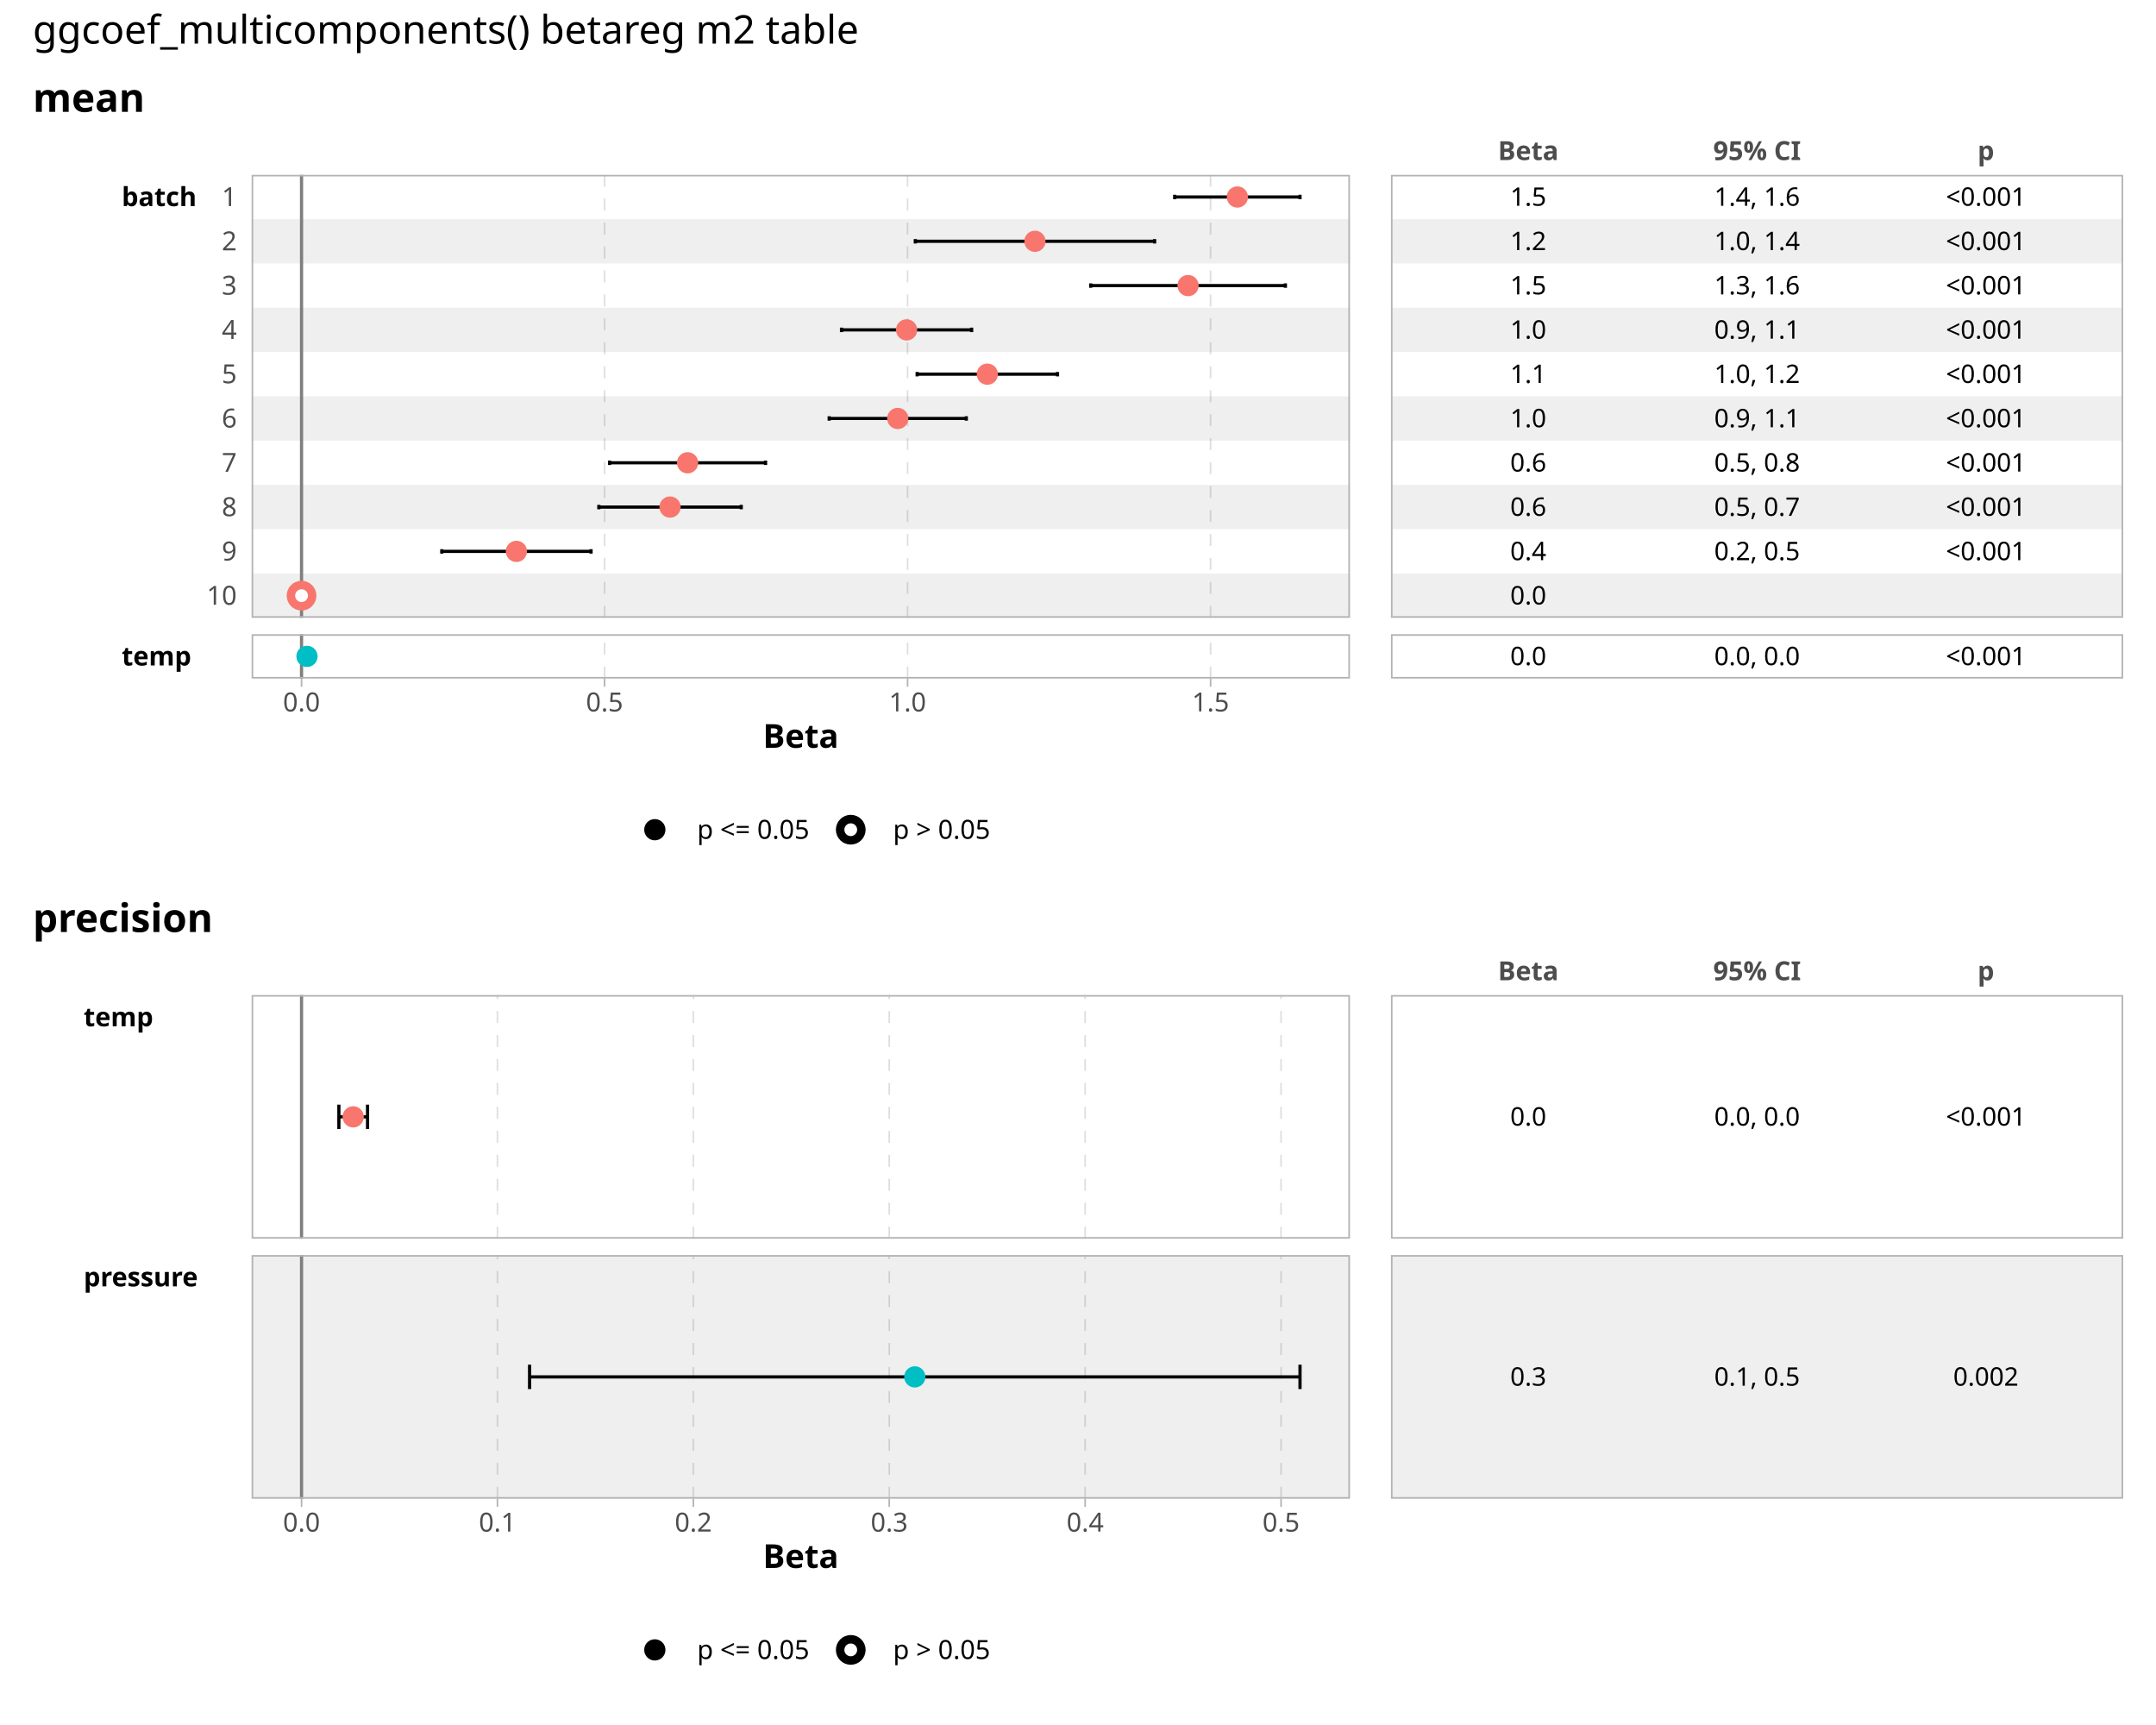
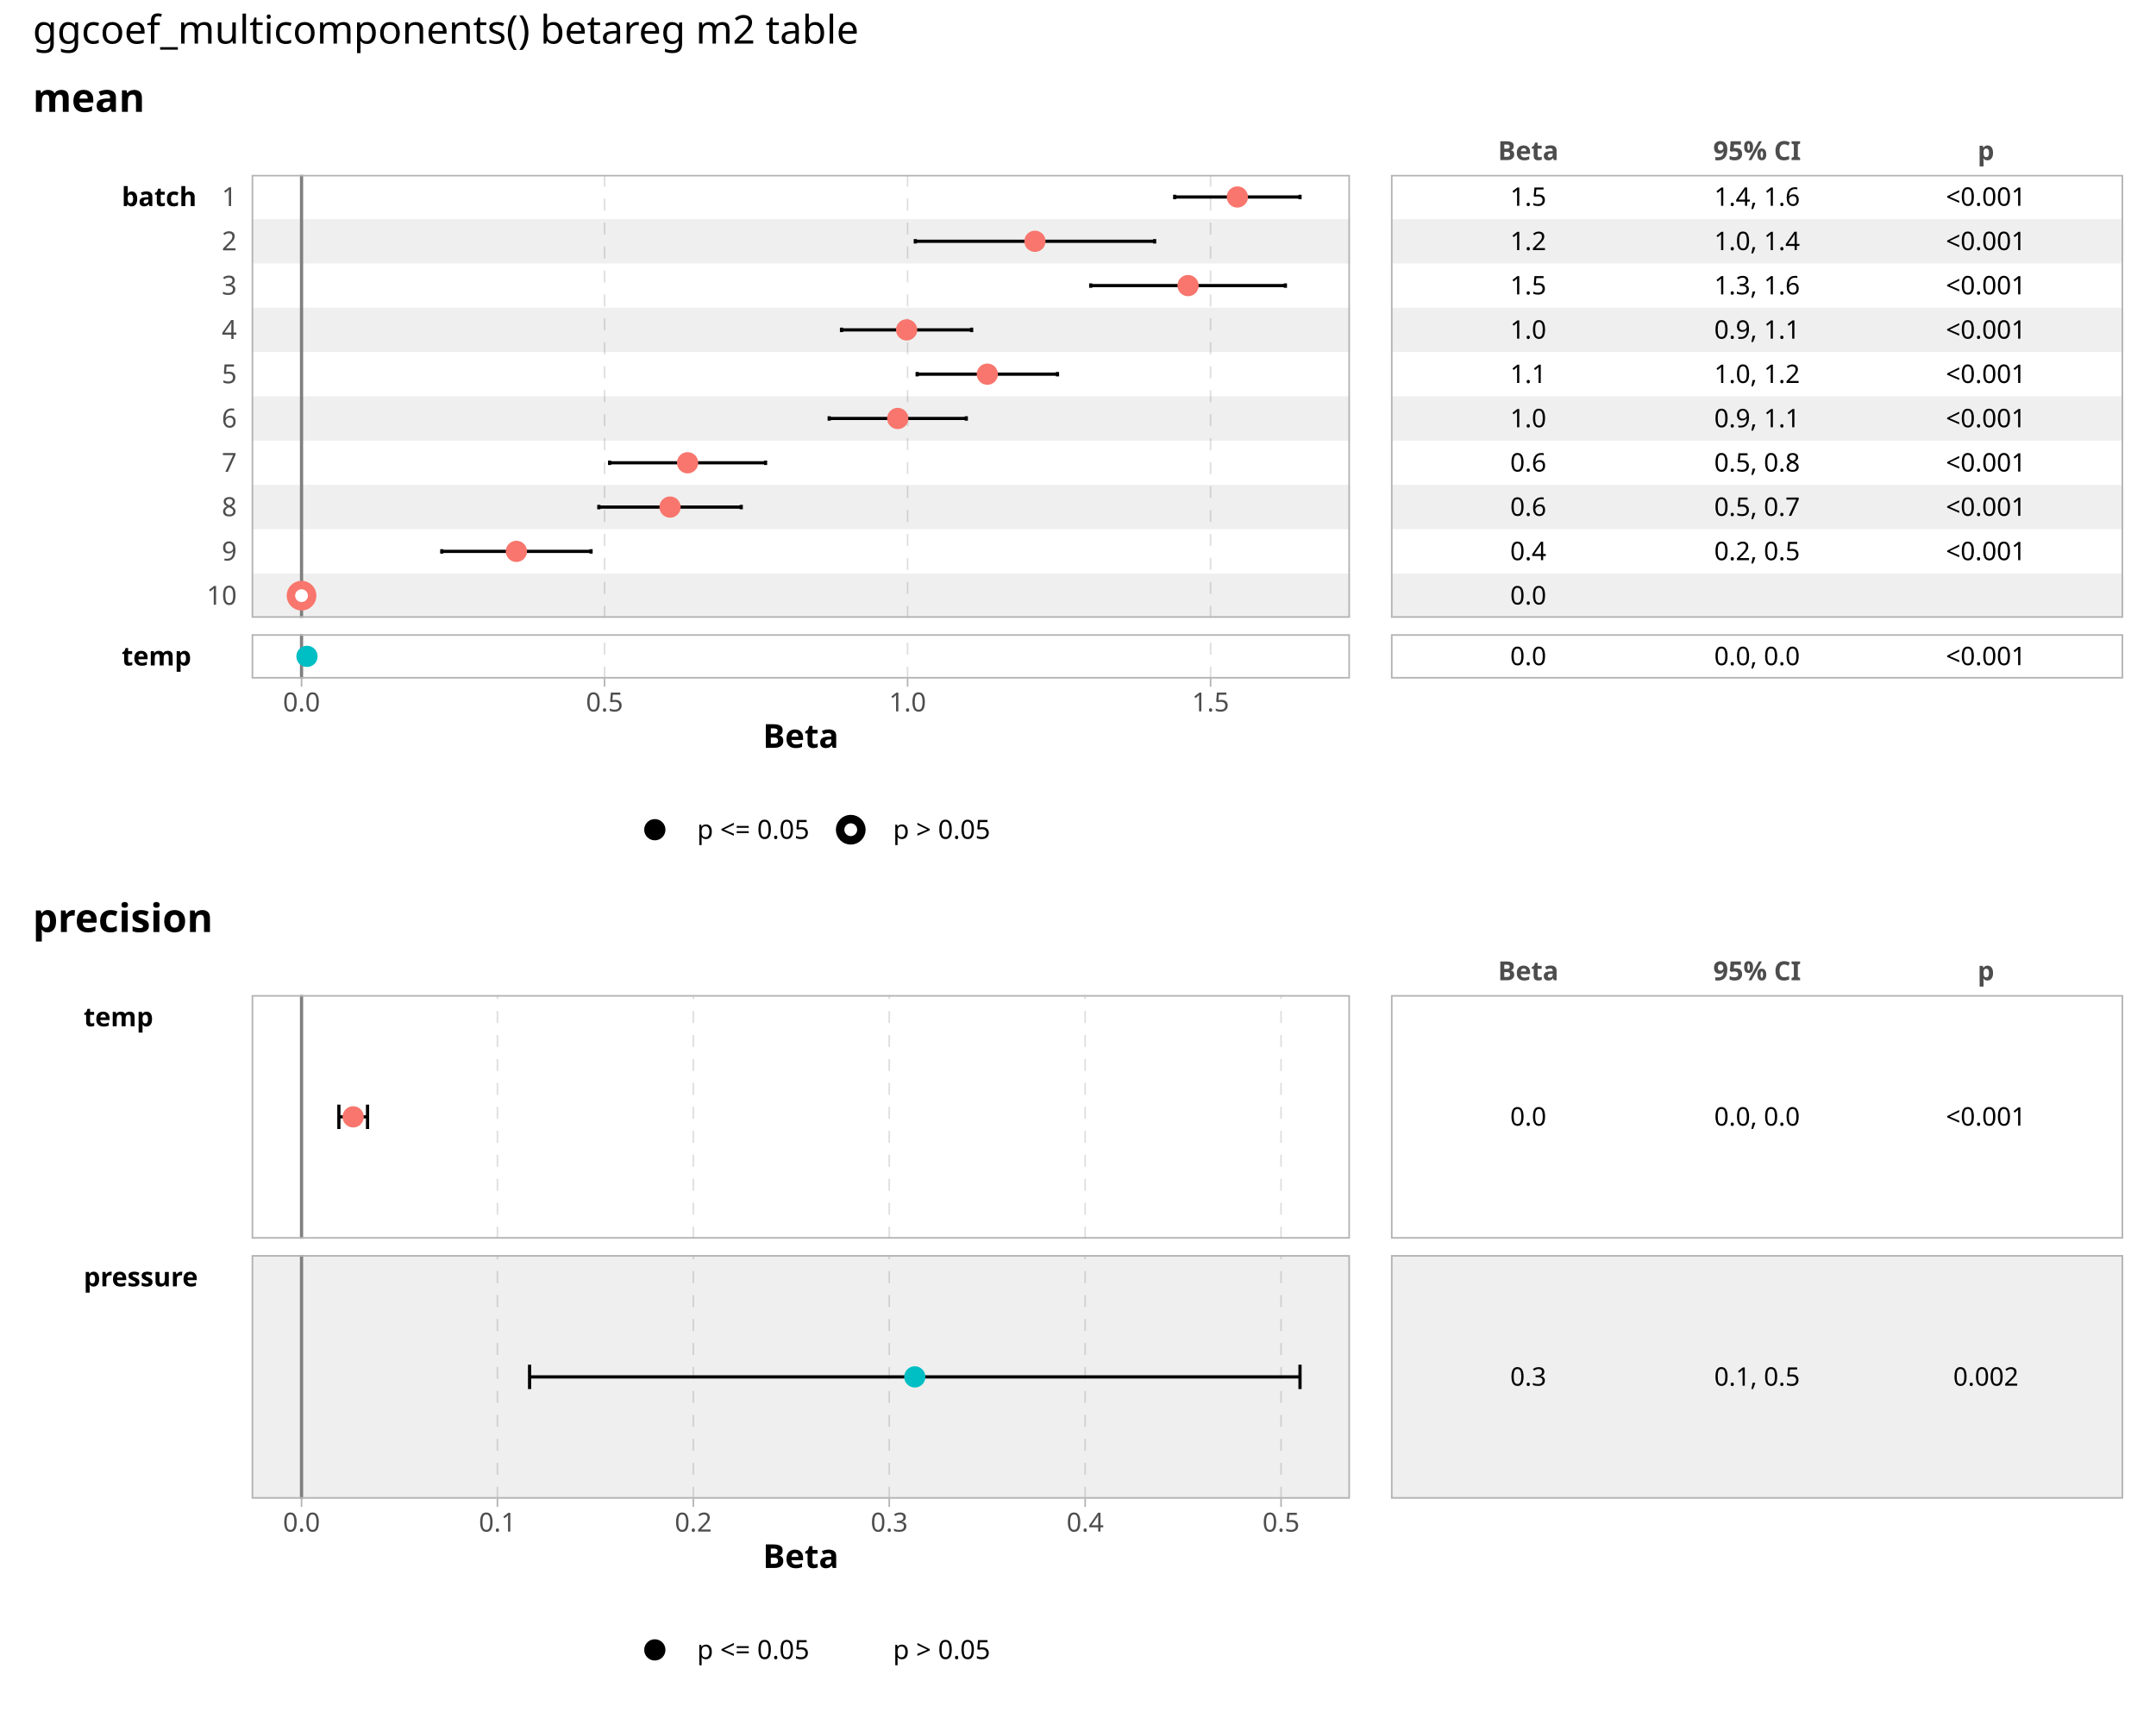
<svg xmlns="http://www.w3.org/2000/svg" class="svglite" data-engine-version="2.0" width="720.00pt" height="576.00pt" viewBox="0 0 720.00 576.00">
  <defs>
    <style type="text/css">
    .svglite line, .svglite polyline, .svglite polygon, .svglite path, .svglite rect, .svglite circle {
      fill: none;
      stroke: #000000;
      stroke-linecap: round;
      stroke-linejoin: round;
      stroke-miterlimit: 10.00;
    }
  </style>
  </defs>
  <rect width="100%" height="100%" style="stroke: none; fill: #FFFFFF;" />
  <defs>
    <clipPath id="cpMC4wMHw3MjAuMDB8MC4wMHw1NzYuMDA=">
      <rect x="0.00" y="0.00" width="720.00" height="576.00" />
    </clipPath>
  </defs>
  <g clip-path="url(#cpMC4wMHw3MjAuMDB8MC4wMHw1NzYuMDA=)">
    <rect x="0.00" y="0.00" width="720.00" height="576.00" style="stroke-width: 1.07; stroke: #FFFFFF; fill: #FFFFFF;" />
  </g>
  <defs>
    <clipPath id="cpODQuMDN8NzA5LjA0fDU4LjM4fDUwMC40NA==">
      <rect x="84.03" y="58.38" width="625.02" height="442.05" />
    </clipPath>
  </defs>
  <g clip-path="url(#cpODQuMDN8NzA5LjA0fDU4LjM4fDUwMC40NA==)">
</g>
  <g clip-path="url(#cpMC4wMHw3MjAuMDB8MC4wMHw1NzYuMDA=)">
</g>
  <defs>
    <clipPath id="cpODQuMDN8NzA5LjA0fDU4LjM4fDIyNi41Nw==">
      <rect x="84.03" y="58.38" width="625.02" height="168.19" />
    </clipPath>
  </defs>
  <g clip-path="url(#cpODQuMDN8NzA5LjA0fDU4LjM4fDIyNi41Nw==)">
</g>
  <g clip-path="url(#cpMC4wMHw3MjAuMDB8MC4wMHw1NzYuMDA=)">
</g>
  <g clip-path="url(#cpODQuMDN8NzA5LjA0fDU4LjM4fDIyNi41Nw==)">
</g>
  <g clip-path="url(#cpMC4wMHw3MjAuMDB8MC4wMHw1NzYuMDA=)">
</g>
  <defs>
    <clipPath id="cpNS40OHw0NTYuMzB8MjIuNzh8Mjk2LjY1">
      <rect x="5.48" y="22.78" width="450.82" height="273.87" />
    </clipPath>
  </defs>
  <g clip-path="url(#cpNS40OHw0NTYuMzB8MjIuNzh8Mjk2LjY1)">
    <rect x="5.48" y="22.78" width="450.82" height="273.87" style="stroke-width: 1.07; stroke: #FFFFFF; fill: #FFFFFF;" />
  </g>
  <g clip-path="url(#cpMC4wMHw3MjAuMDB8MC4wMHw1NzYuMDA=)">
</g>
  <defs>
    <clipPath id="cpODQuMDN8NDUwLjgyfDU4LjM4fDIwNi4zMA==">
      <rect x="84.03" y="58.38" width="366.79" height="147.91" />
    </clipPath>
  </defs>
  <g clip-path="url(#cpODQuMDN8NDUwLjgyfDU4LjM4fDIwNi4zMA==)">
    <rect x="84.03" y="58.38" width="366.79" height="147.91" style="stroke-width: 1.07; stroke: none; fill: #FFFFFF;" />
    <polyline points="100.70,206.30 100.70,58.38 " style="stroke-width: 0.53; stroke: #DEDEDE; stroke-dasharray: 4.00,4.00; stroke-linecap: butt;" />
    <polyline points="201.89,206.30 201.89,58.38 " style="stroke-width: 0.53; stroke: #DEDEDE; stroke-dasharray: 4.00,4.00; stroke-linecap: butt;" />
    <polyline points="303.09,206.30 303.09,58.38 " style="stroke-width: 0.53; stroke: #DEDEDE; stroke-dasharray: 4.00,4.00; stroke-linecap: butt;" />
    <polyline points="404.28,206.30 404.28,58.38 " style="stroke-width: 0.53; stroke: #DEDEDE; stroke-dasharray: 4.00,4.00; stroke-linecap: butt;" />
    <rect x="84.03" y="191.50" width="366.79" height="14.79" style="stroke-width: 1.07; stroke: none; stroke-linecap: butt; stroke-linejoin: miter; fill: #111111; fill-opacity: 0.067;" />
    <rect x="84.03" y="176.71" width="366.79" height="14.79" style="stroke-width: 1.07; stroke: none; stroke-linecap: butt; stroke-linejoin: miter;" />
    <rect x="84.03" y="161.92" width="366.79" height="14.79" style="stroke-width: 1.07; stroke: none; stroke-linecap: butt; stroke-linejoin: miter; fill: #111111; fill-opacity: 0.067;" />
    <rect x="84.03" y="147.13" width="366.79" height="14.79" style="stroke-width: 1.07; stroke: none; stroke-linecap: butt; stroke-linejoin: miter;" />
    <rect x="84.03" y="132.34" width="366.79" height="14.79" style="stroke-width: 1.07; stroke: none; stroke-linecap: butt; stroke-linejoin: miter; fill: #111111; fill-opacity: 0.067;" />
    <rect x="84.03" y="117.55" width="366.79" height="14.79" style="stroke-width: 1.07; stroke: none; stroke-linecap: butt; stroke-linejoin: miter;" />
    <rect x="84.03" y="102.76" width="366.79" height="14.79" style="stroke-width: 1.07; stroke: none; stroke-linecap: butt; stroke-linejoin: miter; fill: #111111; fill-opacity: 0.067;" />
    <rect x="84.03" y="87.96" width="366.79" height="14.79" style="stroke-width: 1.07; stroke: none; stroke-linecap: butt; stroke-linejoin: miter;" />
    <rect x="84.03" y="73.17" width="366.79" height="14.79" style="stroke-width: 1.07; stroke: none; stroke-linecap: butt; stroke-linejoin: miter; fill: #111111; fill-opacity: 0.067;" />
    <rect x="84.03" y="58.38" width="366.79" height="14.79" style="stroke-width: 1.07; stroke: none; stroke-linecap: butt; stroke-linejoin: miter;" />
    <line x1="100.70" y1="206.30" x2="100.70" y2="58.38" style="stroke-width: 1.07; stroke: #7F7F7F; stroke-linecap: butt;" />
    <polyline points="434.14,66.52 434.14,65.04 " style="stroke-width: 1.07; stroke-linecap: butt;" />
    <polyline points="434.14,65.78 392.29,65.78 " style="stroke-width: 1.07; stroke-linecap: butt;" />
    <polyline points="392.29,66.52 392.29,65.04 " style="stroke-width: 1.07; stroke-linecap: butt;" />
    <polyline points="385.59,81.31 385.59,79.83 " style="stroke-width: 1.07; stroke-linecap: butt;" />
    <polyline points="385.59,80.57 305.66,80.57 " style="stroke-width: 1.07; stroke-linecap: butt;" />
    <polyline points="305.66,81.31 305.66,79.83 " style="stroke-width: 1.07; stroke-linecap: butt;" />
    <polyline points="429.26,96.10 429.26,94.62 " style="stroke-width: 1.07; stroke-linecap: butt;" />
    <polyline points="429.26,95.36 364.25,95.36 " style="stroke-width: 1.07; stroke-linecap: butt;" />
    <polyline points="364.25,96.10 364.25,94.62 " style="stroke-width: 1.07; stroke-linecap: butt;" />
    <polyline points="324.48,110.89 324.48,109.41 " style="stroke-width: 1.07; stroke-linecap: butt;" />
    <polyline points="324.48,110.15 281.03,110.15 " style="stroke-width: 1.07; stroke-linecap: butt;" />
    <polyline points="281.03,110.89 281.03,109.41 " style="stroke-width: 1.07; stroke-linecap: butt;" />
    <polyline points="353.15,125.68 353.15,124.20 " style="stroke-width: 1.07; stroke-linecap: butt;" />
    <polyline points="353.15,124.94 306.28,124.94 " style="stroke-width: 1.07; stroke-linecap: butt;" />
    <polyline points="306.28,125.68 306.28,124.20 " style="stroke-width: 1.07; stroke-linecap: butt;" />
    <polyline points="322.69,140.47 322.69,138.99 " style="stroke-width: 1.07; stroke-linecap: butt;" />
    <polyline points="322.69,139.73 276.91,139.73 " style="stroke-width: 1.07; stroke-linecap: butt;" />
    <polyline points="276.91,140.47 276.91,138.99 " style="stroke-width: 1.07; stroke-linecap: butt;" />
    <polyline points="255.66,155.27 255.66,153.79 " style="stroke-width: 1.07; stroke-linecap: butt;" />
    <polyline points="255.66,154.53 203.58,154.53 " style="stroke-width: 1.07; stroke-linecap: butt;" />
    <polyline points="203.58,155.27 203.58,153.79 " style="stroke-width: 1.07; stroke-linecap: butt;" />
    <polyline points="247.54,170.06 247.54,168.58 " style="stroke-width: 1.07; stroke-linecap: butt;" />
    <polyline points="247.54,169.32 199.98,169.32 " style="stroke-width: 1.07; stroke-linecap: butt;" />
    <polyline points="199.98,170.06 199.98,168.58 " style="stroke-width: 1.07; stroke-linecap: butt;" />
    <polyline points="197.38,184.85 197.38,183.37 " style="stroke-width: 1.07; stroke-linecap: butt;" />
    <polyline points="197.38,184.11 147.53,184.11 " style="stroke-width: 1.07; stroke-linecap: butt;" />
    <polyline points="147.53,184.85 147.53,183.37 " style="stroke-width: 1.07; stroke-linecap: butt;" />
    <circle cx="413.22" cy="65.78" r="3.55" style="stroke-width: 2.83; stroke: none; fill: #F8766D;" />
    <circle cx="345.62" cy="80.57" r="3.55" style="stroke-width: 2.83; stroke: none; fill: #F8766D;" />
    <circle cx="396.75" cy="95.36" r="3.55" style="stroke-width: 2.83; stroke: none; fill: #F8766D;" />
    <circle cx="302.76" cy="110.15" r="3.55" style="stroke-width: 2.83; stroke: none; fill: #F8766D;" />
    <circle cx="329.72" cy="124.94" r="3.55" style="stroke-width: 2.83; stroke: none; fill: #F8766D;" />
    <circle cx="299.80" cy="139.73" r="3.55" style="stroke-width: 2.83; stroke: none; fill: #F8766D;" />
    <circle cx="229.62" cy="154.53" r="3.55" style="stroke-width: 2.83; stroke: none; fill: #F8766D;" />
    <circle cx="223.76" cy="169.32" r="3.55" style="stroke-width: 2.83; stroke: none; fill: #F8766D;" />
    <circle cx="172.45" cy="184.11" r="3.55" style="stroke-width: 2.83; stroke: none; fill: #F8766D;" />
    <circle cx="100.70" cy="198.90" r="3.55" style="stroke-width: 2.83; stroke: #F8766D; fill: #FFFFFF;" />
    <rect x="84.03" y="58.38" width="366.79" height="147.91" style="stroke-width: 1.07; stroke: #B3B3B3;" />
  </g>
  <g clip-path="url(#cpMC4wMHw3MjAuMDB8MC4wMHw1NzYuMDA=)">
</g>
  <defs>
    <clipPath id="cpODQuMDN8NDUwLjgyfDIxMS43OHwyMjYuNTc=">
      <rect x="84.03" y="211.78" width="366.79" height="14.79" />
    </clipPath>
  </defs>
  <g clip-path="url(#cpODQuMDN8NDUwLjgyfDIxMS43OHwyMjYuNTc=)">
    <rect x="84.03" y="211.78" width="366.79" height="14.79" style="stroke-width: 1.07; stroke: none; fill: #FFFFFF;" />
    <polyline points="100.70,226.57 100.70,211.78 " style="stroke-width: 0.53; stroke: #DEDEDE; stroke-dasharray: 4.00,4.00; stroke-linecap: butt;" />
    <polyline points="201.89,226.57 201.89,211.78 " style="stroke-width: 0.53; stroke: #DEDEDE; stroke-dasharray: 4.00,4.00; stroke-linecap: butt;" />
    <polyline points="303.09,226.57 303.09,211.78 " style="stroke-width: 0.53; stroke: #DEDEDE; stroke-dasharray: 4.00,4.00; stroke-linecap: butt;" />
    <polyline points="404.28,226.57 404.28,211.78 " style="stroke-width: 0.53; stroke: #DEDEDE; stroke-dasharray: 4.00,4.00; stroke-linecap: butt;" />
    <rect x="84.03" y="211.78" width="366.79" height="14.79" style="stroke-width: 1.07; stroke: none; stroke-linecap: butt; stroke-linejoin: miter;" />
    <line x1="100.70" y1="226.57" x2="100.70" y2="211.78" style="stroke-width: 1.07; stroke: #7F7F7F; stroke-linecap: butt;" />
    <polyline points="102.66,219.91 102.66,218.43 " style="stroke-width: 1.07; stroke-linecap: butt;" />
    <polyline points="102.66,219.17 102.38,219.17 " style="stroke-width: 1.07; stroke-linecap: butt;" />
    <polyline points="102.38,219.91 102.38,218.43 " style="stroke-width: 1.07; stroke-linecap: butt;" />
    <circle cx="102.52" cy="219.17" r="3.55" style="stroke-width: 2.83; stroke: none; fill: #00BFC4;" />
    <rect x="84.03" y="211.78" width="366.79" height="14.79" style="stroke-width: 1.07; stroke: #B3B3B3;" />
  </g>
  <g clip-path="url(#cpMC4wMHw3MjAuMDB8MC4wMHw1NzYuMDA=)">
</g>
  <defs>
    <clipPath id="cpMzYuMjd8NjYuNTd8NTguMzh8MjA2LjMw">
      <rect x="36.27" y="58.38" width="30.30" height="147.91" />
    </clipPath>
  </defs>
  <g clip-path="url(#cpMzYuMjd8NjYuNTd8NTguMzh8MjA2LjMw)">
    <text x="40.65" y="68.82" style="font-size: 8.80px; font-weight: bold; font-family: sans;" textLength="21.53px" lengthAdjust="spacingAndGlyphs">batch</text>
  </g>
  <g clip-path="url(#cpMC4wMHw3MjAuMDB8MC4wMHw1NzYuMDA=)">
</g>
  <defs>
    <clipPath id="cpMzYuMjd8NjYuNTd8MjExLjc4fDIyNi41Nw==">
      <rect x="36.27" y="211.78" width="30.30" height="14.79" />
    </clipPath>
  </defs>
  <g clip-path="url(#cpMzYuMjd8NjYuNTd8MjExLjc4fDIyNi41Nw==)">
    <text x="40.65" y="222.21" style="font-size: 8.80px; font-weight: bold; font-family: sans;" textLength="19.57px" lengthAdjust="spacingAndGlyphs">temp</text>
  </g>
  <g clip-path="url(#cpMC4wMHw3MjAuMDB8MC4wMHw1NzYuMDA=)">
    <polyline points="100.70,229.31 100.70,226.57 " style="stroke-width: 0.53; stroke: #B3B3B3; stroke-linecap: butt;" />
    <polyline points="201.89,229.31 201.89,226.57 " style="stroke-width: 0.53; stroke: #B3B3B3; stroke-linecap: butt;" />
    <polyline points="303.09,229.31 303.09,226.57 " style="stroke-width: 0.53; stroke: #B3B3B3; stroke-linecap: butt;" />
    <polyline points="404.28,229.31 404.28,226.57 " style="stroke-width: 0.53; stroke: #B3B3B3; stroke-linecap: butt;" />
    <text x="100.70" y="237.55" text-anchor="middle" style="font-size: 8.80px; fill: #4D4D4D; font-family: sans;" textLength="12.23px" lengthAdjust="spacingAndGlyphs">0.0</text>
    <text x="201.89" y="237.55" text-anchor="middle" style="font-size: 8.80px; fill: #4D4D4D; font-family: sans;" textLength="12.23px" lengthAdjust="spacingAndGlyphs">0.5</text>
    <text x="303.09" y="237.55" text-anchor="middle" style="font-size: 8.80px; fill: #4D4D4D; font-family: sans;" textLength="12.23px" lengthAdjust="spacingAndGlyphs">1.0</text>
    <text x="404.28" y="237.55" text-anchor="middle" style="font-size: 8.80px; fill: #4D4D4D; font-family: sans;" textLength="12.23px" lengthAdjust="spacingAndGlyphs">1.5</text>
    <text x="79.09" y="201.93" text-anchor="end" style="font-size: 8.80px; fill: #4D4D4D; font-family: sans;" textLength="9.79px" lengthAdjust="spacingAndGlyphs">10</text>
    <text x="79.09" y="187.14" text-anchor="end" style="font-size: 8.80px; fill: #4D4D4D; font-family: sans;" textLength="4.89px" lengthAdjust="spacingAndGlyphs">9</text>
    <text x="79.09" y="172.35" text-anchor="end" style="font-size: 8.80px; fill: #4D4D4D; font-family: sans;" textLength="4.89px" lengthAdjust="spacingAndGlyphs">8</text>
    <text x="79.09" y="157.55" text-anchor="end" style="font-size: 8.80px; fill: #4D4D4D; font-family: sans;" textLength="4.89px" lengthAdjust="spacingAndGlyphs">7</text>
    <text x="79.09" y="142.76" text-anchor="end" style="font-size: 8.80px; fill: #4D4D4D; font-family: sans;" textLength="4.89px" lengthAdjust="spacingAndGlyphs">6</text>
    <text x="79.09" y="127.97" text-anchor="end" style="font-size: 8.80px; fill: #4D4D4D; font-family: sans;" textLength="4.89px" lengthAdjust="spacingAndGlyphs">5</text>
    <text x="79.09" y="113.18" text-anchor="end" style="font-size: 8.80px; fill: #4D4D4D; font-family: sans;" textLength="4.89px" lengthAdjust="spacingAndGlyphs">4</text>
    <text x="79.09" y="98.39" text-anchor="end" style="font-size: 8.80px; fill: #4D4D4D; font-family: sans;" textLength="4.89px" lengthAdjust="spacingAndGlyphs">3</text>
    <text x="79.09" y="83.60" text-anchor="end" style="font-size: 8.80px; fill: #4D4D4D; font-family: sans;" textLength="4.89px" lengthAdjust="spacingAndGlyphs">2</text>
    <text x="79.09" y="68.81" text-anchor="end" style="font-size: 8.80px; fill: #4D4D4D; font-family: sans;" textLength="4.89px" lengthAdjust="spacingAndGlyphs">1</text>
    <text x="267.42" y="249.69" text-anchor="middle" style="font-size: 11.00px; font-weight: bold; font-family: sans;" textLength="22.63px" lengthAdjust="spacingAndGlyphs">Beta</text>
    <rect x="199.08" y="262.93" width="136.69" height="28.24" style="stroke-width: 1.07; stroke: none; fill: #FFFFFF;" />
    <rect x="210.04" y="268.41" width="17.28" height="17.28" style="stroke-width: 1.07; stroke: none; fill: #FFFFFF;" />
    <circle cx="218.68" cy="277.05" r="3.55" style="stroke-width: 2.83; stroke: none; fill: #000000;" />
    <rect x="275.47" y="268.41" width="17.28" height="17.28" style="stroke-width: 1.07; stroke: none; fill: #FFFFFF;" />
    <circle cx="284.11" cy="277.05" r="3.55" style="stroke-width: 2.83; fill: #FFFFFF;" />
    <text x="232.79" y="280.08" style="font-size: 8.80px; font-family: sans;" textLength="37.20px" lengthAdjust="spacingAndGlyphs">p &lt;= 0.05</text>
    <text x="298.23" y="280.08" style="font-size: 8.80px; font-family: sans;" textLength="32.05px" lengthAdjust="spacingAndGlyphs">p &gt; 0.05</text>
    <text x="10.96" y="37.35" style="font-size: 13.20px; font-weight: bold; font-family: sans;" textLength="33.03px" lengthAdjust="spacingAndGlyphs">mean</text>
  </g>
  <defs>
    <clipPath id="cpNDU2LjMwfDcxNC41MnwyMi43OHwyOTYuNjU=">
      <rect x="456.30" y="22.78" width="258.23" height="273.87" />
    </clipPath>
  </defs>
  <g clip-path="url(#cpNDU2LjMwfDcxNC41MnwyMi43OHwyOTYuNjU=)">
    <rect x="456.30" y="22.78" width="258.23" height="273.87" style="stroke-width: 1.07; stroke: #FFFFFF; fill: #FFFFFF;" />
  </g>
  <g clip-path="url(#cpMC4wMHw3MjAuMDB8MC4wMHw1NzYuMDA=)">
</g>
  <defs>
    <clipPath id="cpNDY0LjUxfDcwOS4wNHw1OC4zOHwyMDYuMzA=">
      <rect x="464.51" y="58.38" width="244.53" height="147.91" />
    </clipPath>
  </defs>
  <g clip-path="url(#cpNDY0LjUxfDcwOS4wNHw1OC4zOHwyMDYuMzA=)">
    <rect x="464.51" y="58.38" width="244.53" height="147.91" style="stroke-width: 1.07; stroke: none; fill: #FFFFFF;" />
    <text x="510.36" y="68.71" text-anchor="middle" style="font-size: 8.54px; font-family: sans;" textLength="11.87px" lengthAdjust="spacingAndGlyphs">1.5</text>
    <text x="586.78" y="68.71" text-anchor="middle" style="font-size: 8.54px; font-family: sans;" textLength="28.48px" lengthAdjust="spacingAndGlyphs">1.4, 1.6</text>
    <text x="663.19" y="68.71" text-anchor="middle" style="font-size: 8.54px; font-family: sans;" textLength="26.35px" lengthAdjust="spacingAndGlyphs">&lt;0.001</text>
    <text x="510.36" y="83.51" text-anchor="middle" style="font-size: 8.54px; font-family: sans;" textLength="11.87px" lengthAdjust="spacingAndGlyphs">1.2</text>
    <text x="586.78" y="83.51" text-anchor="middle" style="font-size: 8.54px; font-family: sans;" textLength="28.48px" lengthAdjust="spacingAndGlyphs">1.0, 1.4</text>
    <text x="663.19" y="83.51" text-anchor="middle" style="font-size: 8.54px; font-family: sans;" textLength="26.35px" lengthAdjust="spacingAndGlyphs">&lt;0.001</text>
    <text x="510.36" y="98.30" text-anchor="middle" style="font-size: 8.54px; font-family: sans;" textLength="11.87px" lengthAdjust="spacingAndGlyphs">1.5</text>
    <text x="586.78" y="98.30" text-anchor="middle" style="font-size: 8.54px; font-family: sans;" textLength="28.48px" lengthAdjust="spacingAndGlyphs">1.3, 1.6</text>
    <text x="663.19" y="98.30" text-anchor="middle" style="font-size: 8.54px; font-family: sans;" textLength="26.35px" lengthAdjust="spacingAndGlyphs">&lt;0.001</text>
    <text x="510.36" y="113.09" text-anchor="middle" style="font-size: 8.54px; font-family: sans;" textLength="11.87px" lengthAdjust="spacingAndGlyphs">1.0</text>
    <text x="586.78" y="113.09" text-anchor="middle" style="font-size: 8.54px; font-family: sans;" textLength="28.48px" lengthAdjust="spacingAndGlyphs">0.9, 1.1</text>
    <text x="663.19" y="113.09" text-anchor="middle" style="font-size: 8.54px; font-family: sans;" textLength="26.35px" lengthAdjust="spacingAndGlyphs">&lt;0.001</text>
    <text x="510.36" y="127.88" text-anchor="middle" style="font-size: 8.54px; font-family: sans;" textLength="11.87px" lengthAdjust="spacingAndGlyphs">1.1</text>
    <text x="586.78" y="127.88" text-anchor="middle" style="font-size: 8.54px; font-family: sans;" textLength="28.48px" lengthAdjust="spacingAndGlyphs">1.0, 1.2</text>
    <text x="663.19" y="127.88" text-anchor="middle" style="font-size: 8.54px; font-family: sans;" textLength="26.35px" lengthAdjust="spacingAndGlyphs">&lt;0.001</text>
    <text x="510.36" y="142.67" text-anchor="middle" style="font-size: 8.54px; font-family: sans;" textLength="11.87px" lengthAdjust="spacingAndGlyphs">1.0</text>
    <text x="586.78" y="142.67" text-anchor="middle" style="font-size: 8.54px; font-family: sans;" textLength="28.48px" lengthAdjust="spacingAndGlyphs">0.9, 1.1</text>
    <text x="663.19" y="142.67" text-anchor="middle" style="font-size: 8.54px; font-family: sans;" textLength="26.35px" lengthAdjust="spacingAndGlyphs">&lt;0.001</text>
    <text x="510.36" y="157.46" text-anchor="middle" style="font-size: 8.54px; font-family: sans;" textLength="11.87px" lengthAdjust="spacingAndGlyphs">0.6</text>
    <text x="586.78" y="157.46" text-anchor="middle" style="font-size: 8.54px; font-family: sans;" textLength="28.48px" lengthAdjust="spacingAndGlyphs">0.5, 0.8</text>
    <text x="663.19" y="157.46" text-anchor="middle" style="font-size: 8.54px; font-family: sans;" textLength="26.35px" lengthAdjust="spacingAndGlyphs">&lt;0.001</text>
    <text x="510.36" y="172.25" text-anchor="middle" style="font-size: 8.54px; font-family: sans;" textLength="11.87px" lengthAdjust="spacingAndGlyphs">0.6</text>
    <text x="586.78" y="172.25" text-anchor="middle" style="font-size: 8.54px; font-family: sans;" textLength="28.48px" lengthAdjust="spacingAndGlyphs">0.5, 0.7</text>
    <text x="663.19" y="172.25" text-anchor="middle" style="font-size: 8.54px; font-family: sans;" textLength="26.35px" lengthAdjust="spacingAndGlyphs">&lt;0.001</text>
    <text x="510.36" y="187.05" text-anchor="middle" style="font-size: 8.54px; font-family: sans;" textLength="11.87px" lengthAdjust="spacingAndGlyphs">0.4</text>
    <text x="586.78" y="187.05" text-anchor="middle" style="font-size: 8.54px; font-family: sans;" textLength="28.48px" lengthAdjust="spacingAndGlyphs">0.2, 0.5</text>
    <text x="663.19" y="187.05" text-anchor="middle" style="font-size: 8.54px; font-family: sans;" textLength="26.35px" lengthAdjust="spacingAndGlyphs">&lt;0.001</text>
    <text x="510.36" y="201.84" text-anchor="middle" style="font-size: 8.54px; font-family: sans;" textLength="11.87px" lengthAdjust="spacingAndGlyphs">0.0</text>
    <text x="586.78" y="201.84" text-anchor="middle" style="font-size: 8.54px; font-family: sans;" textLength="2.37px" lengthAdjust="spacingAndGlyphs"> </text>
    <rect x="464.51" y="191.50" width="244.53" height="14.79" style="stroke-width: 1.07; stroke: none; stroke-linecap: butt; stroke-linejoin: miter; fill: #111111; fill-opacity: 0.067;" />
    <rect x="464.51" y="176.71" width="244.53" height="14.79" style="stroke-width: 1.07; stroke: none; stroke-linecap: butt; stroke-linejoin: miter;" />
    <rect x="464.51" y="161.92" width="244.53" height="14.79" style="stroke-width: 1.07; stroke: none; stroke-linecap: butt; stroke-linejoin: miter; fill: #111111; fill-opacity: 0.067;" />
    <rect x="464.51" y="147.13" width="244.53" height="14.79" style="stroke-width: 1.07; stroke: none; stroke-linecap: butt; stroke-linejoin: miter;" />
    <rect x="464.51" y="132.34" width="244.53" height="14.79" style="stroke-width: 1.07; stroke: none; stroke-linecap: butt; stroke-linejoin: miter; fill: #111111; fill-opacity: 0.067;" />
    <rect x="464.51" y="117.55" width="244.53" height="14.79" style="stroke-width: 1.07; stroke: none; stroke-linecap: butt; stroke-linejoin: miter;" />
    <rect x="464.51" y="102.76" width="244.53" height="14.79" style="stroke-width: 1.07; stroke: none; stroke-linecap: butt; stroke-linejoin: miter; fill: #111111; fill-opacity: 0.067;" />
    <rect x="464.51" y="87.96" width="244.53" height="14.79" style="stroke-width: 1.07; stroke: none; stroke-linecap: butt; stroke-linejoin: miter;" />
    <rect x="464.51" y="73.17" width="244.53" height="14.79" style="stroke-width: 1.07; stroke: none; stroke-linecap: butt; stroke-linejoin: miter; fill: #111111; fill-opacity: 0.067;" />
    <rect x="464.51" y="58.38" width="244.53" height="14.79" style="stroke-width: 1.07; stroke: none; stroke-linecap: butt; stroke-linejoin: miter;" />
    <rect x="464.51" y="58.38" width="244.53" height="147.91" style="stroke-width: 1.07; stroke: #B3B3B3;" />
  </g>
  <g clip-path="url(#cpMC4wMHw3MjAuMDB8MC4wMHw1NzYuMDA=)">
</g>
  <defs>
    <clipPath id="cpNDY0LjUxfDcwOS4wNHwyMTEuNzh8MjI2LjU3">
      <rect x="464.51" y="211.78" width="244.53" height="14.79" />
    </clipPath>
  </defs>
  <g clip-path="url(#cpNDY0LjUxfDcwOS4wNHwyMTEuNzh8MjI2LjU3)">
    <rect x="464.51" y="211.78" width="244.53" height="14.79" style="stroke-width: 1.07; stroke: none; fill: #FFFFFF;" />
    <text x="510.36" y="222.11" text-anchor="middle" style="font-size: 8.54px; font-family: sans;" textLength="11.87px" lengthAdjust="spacingAndGlyphs">0.0</text>
    <text x="586.78" y="222.11" text-anchor="middle" style="font-size: 8.54px; font-family: sans;" textLength="28.48px" lengthAdjust="spacingAndGlyphs">0.0, 0.0</text>
    <text x="663.19" y="222.11" text-anchor="middle" style="font-size: 8.54px; font-family: sans;" textLength="26.35px" lengthAdjust="spacingAndGlyphs">&lt;0.001</text>
    <rect x="464.51" y="211.78" width="244.53" height="14.79" style="stroke-width: 1.07; stroke: none; stroke-linecap: butt; stroke-linejoin: miter;" />
    <rect x="464.51" y="211.78" width="244.53" height="14.79" style="stroke-width: 1.07; stroke: #B3B3B3;" />
  </g>
  <g clip-path="url(#cpMC4wMHw3MjAuMDB8MC4wMHw1NzYuMDA=)">
</g>
  <defs>
    <clipPath id="cpNDY0LjUxfDQ2NC41MXw1OC4zOHwyMDYuMzA=">
      <rect x="464.51" y="58.38" width="0.00" height="147.91" />
    </clipPath>
  </defs>
  <g clip-path="url(#cpNDY0LjUxfDQ2NC41MXw1OC4zOHwyMDYuMzA=)">
</g>
  <g clip-path="url(#cpMC4wMHw3MjAuMDB8MC4wMHw1NzYuMDA=)">
</g>
  <defs>
    <clipPath id="cpNDY0LjUxfDQ2NC41MXwyMTEuNzh8MjI2LjU3">
      <rect x="464.51" y="211.78" width="0.00" height="14.79" />
    </clipPath>
  </defs>
  <g clip-path="url(#cpNDY0LjUxfDQ2NC41MXwyMTEuNzh8MjI2LjU3)">
</g>
  <g clip-path="url(#cpMC4wMHw3MjAuMDB8MC4wMHw1NzYuMDA=)">
    <text x="510.36" y="53.45" text-anchor="middle" style="font-size: 8.80px; font-weight: bold; fill: #4D4D4D; font-family: sans;" textLength="18.11px" lengthAdjust="spacingAndGlyphs">Beta</text>
    <text x="586.78" y="53.45" text-anchor="middle" style="font-size: 8.80px; font-weight: bold; fill: #4D4D4D; font-family: sans;" textLength="28.86px" lengthAdjust="spacingAndGlyphs">95% CI</text>
    <text x="663.19" y="53.45" text-anchor="middle" style="font-size: 8.80px; font-weight: bold; fill: #4D4D4D; font-family: sans;" textLength="4.89px" lengthAdjust="spacingAndGlyphs">p</text>
  </g>
  <defs>
    <clipPath id="cpODQuMDN8NzA5LjA0fDMzMi4yNXw1MDAuNDQ=">
      <rect x="84.03" y="332.25" width="625.02" height="168.19" />
    </clipPath>
  </defs>
  <g clip-path="url(#cpODQuMDN8NzA5LjA0fDMzMi4yNXw1MDAuNDQ=)">
</g>
  <g clip-path="url(#cpMC4wMHw3MjAuMDB8MC4wMHw1NzYuMDA=)">
</g>
  <g clip-path="url(#cpODQuMDN8NzA5LjA0fDMzMi4yNXw1MDAuNDQ=)">
</g>
  <g clip-path="url(#cpMC4wMHw3MjAuMDB8MC4wMHw1NzYuMDA=)">
</g>
  <defs>
    <clipPath id="cpNS40OHw0NTYuMzB8Mjk2LjY1fDU3MC41Mg==">
      <rect x="5.48" y="296.65" width="450.82" height="273.87" />
    </clipPath>
  </defs>
  <g clip-path="url(#cpNS40OHw0NTYuMzB8Mjk2LjY1fDU3MC41Mg==)">
    <rect x="5.48" y="296.65" width="450.82" height="273.87" style="stroke-width: 1.07; stroke: #FFFFFF; fill: #FFFFFF;" />
  </g>
  <g clip-path="url(#cpMC4wMHw3MjAuMDB8MC4wMHw1NzYuMDA=)">
</g>
  <defs>
    <clipPath id="cpODQuMDN8NDUwLjgyfDMzMi4yNXw0MTMuNjA=">
      <rect x="84.03" y="332.25" width="366.79" height="81.35" />
    </clipPath>
  </defs>
  <g clip-path="url(#cpODQuMDN8NDUwLjgyfDMzMi4yNXw0MTMuNjA=)">
    <rect x="84.03" y="332.25" width="366.79" height="81.35" style="stroke-width: 1.07; stroke: none; fill: #FFFFFF;" />
    <polyline points="100.70,413.60 100.70,332.25 " style="stroke-width: 0.53; stroke: #DEDEDE; stroke-dasharray: 4.00,4.00; stroke-linecap: butt;" />
    <polyline points="166.12,413.60 166.12,332.25 " style="stroke-width: 0.53; stroke: #DEDEDE; stroke-dasharray: 4.00,4.00; stroke-linecap: butt;" />
    <polyline points="231.54,413.60 231.54,332.25 " style="stroke-width: 0.53; stroke: #DEDEDE; stroke-dasharray: 4.00,4.00; stroke-linecap: butt;" />
    <polyline points="296.97,413.60 296.97,332.25 " style="stroke-width: 0.53; stroke: #DEDEDE; stroke-dasharray: 4.00,4.00; stroke-linecap: butt;" />
    <polyline points="362.39,413.60 362.39,332.25 " style="stroke-width: 0.53; stroke: #DEDEDE; stroke-dasharray: 4.00,4.00; stroke-linecap: butt;" />
    <polyline points="427.81,413.60 427.81,332.25 " style="stroke-width: 0.53; stroke: #DEDEDE; stroke-dasharray: 4.00,4.00; stroke-linecap: butt;" />
    <rect x="84.03" y="332.25" width="366.79" height="81.35" style="stroke-width: 1.07; stroke: none; stroke-linecap: butt; stroke-linejoin: miter;" />
    <line x1="100.70" y1="413.60" x2="100.70" y2="332.25" style="stroke-width: 1.07; stroke: #7F7F7F; stroke-linecap: butt;" />
    <polyline points="122.74,376.99 122.74,368.86 " style="stroke-width: 1.07; stroke-linecap: butt;" />
    <polyline points="122.74,372.93 113.17,372.93 " style="stroke-width: 1.07; stroke-linecap: butt;" />
    <polyline points="113.17,376.99 113.17,368.86 " style="stroke-width: 1.07; stroke-linecap: butt;" />
    <circle cx="117.95" cy="372.93" r="3.55" style="stroke-width: 2.83; stroke: none; fill: #F8766D;" />
    <rect x="84.03" y="332.25" width="366.79" height="81.35" style="stroke-width: 1.07; stroke: #B3B3B3;" />
  </g>
  <g clip-path="url(#cpMC4wMHw3MjAuMDB8MC4wMHw1NzYuMDA=)">
</g>
  <defs>
    <clipPath id="cpODQuMDN8NDUwLjgyfDQxOS4wOHw1MDAuNDQ=">
      <rect x="84.03" y="419.08" width="366.79" height="81.35" />
    </clipPath>
  </defs>
  <g clip-path="url(#cpODQuMDN8NDUwLjgyfDQxOS4wOHw1MDAuNDQ=)">
    <rect x="84.03" y="419.08" width="366.79" height="81.35" style="stroke-width: 1.07; stroke: none; fill: #FFFFFF;" />
    <polyline points="100.70,500.44 100.70,419.08 " style="stroke-width: 0.53; stroke: #DEDEDE; stroke-dasharray: 4.00,4.00; stroke-linecap: butt;" />
    <polyline points="166.12,500.44 166.12,419.08 " style="stroke-width: 0.53; stroke: #DEDEDE; stroke-dasharray: 4.00,4.00; stroke-linecap: butt;" />
    <polyline points="231.54,500.44 231.54,419.08 " style="stroke-width: 0.53; stroke: #DEDEDE; stroke-dasharray: 4.00,4.00; stroke-linecap: butt;" />
    <polyline points="296.97,500.44 296.97,419.08 " style="stroke-width: 0.53; stroke: #DEDEDE; stroke-dasharray: 4.00,4.00; stroke-linecap: butt;" />
    <polyline points="362.39,500.44 362.39,419.08 " style="stroke-width: 0.53; stroke: #DEDEDE; stroke-dasharray: 4.00,4.00; stroke-linecap: butt;" />
    <polyline points="427.81,500.44 427.81,419.08 " style="stroke-width: 0.53; stroke: #DEDEDE; stroke-dasharray: 4.00,4.00; stroke-linecap: butt;" />
    <rect x="84.03" y="419.08" width="366.79" height="81.35" style="stroke-width: 1.07; stroke: none; stroke-linecap: butt; stroke-linejoin: miter; fill: #111111; fill-opacity: 0.067;" />
    <line x1="100.70" y1="500.44" x2="100.70" y2="419.08" style="stroke-width: 1.07; stroke: #7F7F7F; stroke-linecap: butt;" />
    <polyline points="434.14,463.83 434.14,455.69 " style="stroke-width: 1.07; stroke-linecap: butt;" />
    <polyline points="434.14,459.76 176.85,459.76 " style="stroke-width: 1.07; stroke-linecap: butt;" />
    <polyline points="176.85,463.83 176.85,455.69 " style="stroke-width: 1.07; stroke-linecap: butt;" />
    <circle cx="305.50" cy="459.76" r="3.55" style="stroke-width: 2.83; stroke: none; fill: #00BFC4;" />
    <rect x="84.03" y="419.08" width="366.79" height="81.35" style="stroke-width: 1.07; stroke: #B3B3B3;" />
  </g>
  <g clip-path="url(#cpMC4wMHw3MjAuMDB8MC4wMHw1NzYuMDA=)">
</g>
  <defs>
    <clipPath id="cpMjMuNTV8NjYuNTd8MzMyLjI1fDQxMy42MA==">
      <rect x="23.55" y="332.25" width="43.01" height="81.35" />
    </clipPath>
  </defs>
  <g clip-path="url(#cpMjMuNTV8NjYuNTd8MzMyLjI1fDQxMy42MA==)">
    <text x="27.94" y="342.69" style="font-size: 8.80px; font-weight: bold; font-family: sans;" textLength="19.57px" lengthAdjust="spacingAndGlyphs">temp</text>
  </g>
  <g clip-path="url(#cpMC4wMHw3MjAuMDB8MC4wMHw1NzYuMDA=)">
</g>
  <defs>
    <clipPath id="cpMjMuNTV8NjYuNTd8NDE5LjA4fDUwMC40NA==">
      <rect x="23.55" y="419.08" width="43.01" height="81.35" />
    </clipPath>
  </defs>
  <g clip-path="url(#cpMjMuNTV8NjYuNTd8NDE5LjA4fDUwMC40NA==)">
    <text x="27.94" y="429.52" style="font-size: 8.80px; font-weight: bold; font-family: sans;" textLength="34.25px" lengthAdjust="spacingAndGlyphs">pressure</text>
  </g>
  <g clip-path="url(#cpMC4wMHw3MjAuMDB8MC4wMHw1NzYuMDA=)">
    <polyline points="100.70,503.17 100.70,500.44 " style="stroke-width: 0.53; stroke: #B3B3B3; stroke-linecap: butt;" />
    <polyline points="166.12,503.17 166.12,500.44 " style="stroke-width: 0.53; stroke: #B3B3B3; stroke-linecap: butt;" />
    <polyline points="231.54,503.17 231.54,500.44 " style="stroke-width: 0.53; stroke: #B3B3B3; stroke-linecap: butt;" />
    <polyline points="296.97,503.17 296.97,500.44 " style="stroke-width: 0.53; stroke: #B3B3B3; stroke-linecap: butt;" />
    <polyline points="362.39,503.17 362.39,500.44 " style="stroke-width: 0.53; stroke: #B3B3B3; stroke-linecap: butt;" />
    <polyline points="427.81,503.17 427.81,500.44 " style="stroke-width: 0.53; stroke: #B3B3B3; stroke-linecap: butt;" />
    <text x="100.70" y="511.42" text-anchor="middle" style="font-size: 8.80px; fill: #4D4D4D; font-family: sans;" textLength="12.23px" lengthAdjust="spacingAndGlyphs">0.0</text>
    <text x="166.12" y="511.42" text-anchor="middle" style="font-size: 8.80px; fill: #4D4D4D; font-family: sans;" textLength="12.23px" lengthAdjust="spacingAndGlyphs">0.1</text>
    <text x="231.54" y="511.42" text-anchor="middle" style="font-size: 8.80px; fill: #4D4D4D; font-family: sans;" textLength="12.23px" lengthAdjust="spacingAndGlyphs">0.2</text>
    <text x="296.97" y="511.42" text-anchor="middle" style="font-size: 8.80px; fill: #4D4D4D; font-family: sans;" textLength="12.23px" lengthAdjust="spacingAndGlyphs">0.3</text>
    <text x="362.39" y="511.42" text-anchor="middle" style="font-size: 8.80px; fill: #4D4D4D; font-family: sans;" textLength="12.23px" lengthAdjust="spacingAndGlyphs">0.4</text>
    <text x="427.81" y="511.42" text-anchor="middle" style="font-size: 8.80px; fill: #4D4D4D; font-family: sans;" textLength="12.23px" lengthAdjust="spacingAndGlyphs">0.5</text>
    <text x="267.42" y="523.56" text-anchor="middle" style="font-size: 11.00px; font-weight: bold; font-family: sans;" textLength="22.63px" lengthAdjust="spacingAndGlyphs">Beta</text>
    <rect x="199.08" y="536.80" width="136.69" height="28.24" style="stroke-width: 1.07; stroke: none; fill: #FFFFFF;" />
    <rect x="210.04" y="542.28" width="17.28" height="17.28" style="stroke-width: 1.07; stroke: none; fill: #FFFFFF;" />
    <circle cx="218.68" cy="550.92" r="3.55" style="stroke-width: 2.83; stroke: none; fill: #000000;" />
    <rect x="275.47" y="542.28" width="17.28" height="17.28" style="stroke-width: 1.07; stroke: none; fill: #FFFFFF;" />
-     <circle cx="284.11" cy="550.92" r="3.55" style="stroke-width: 2.83; fill: #FFFFFF;" />
    <text x="232.79" y="553.95" style="font-size: 8.80px; font-family: sans;" textLength="37.20px" lengthAdjust="spacingAndGlyphs">p &lt;= 0.05</text>
    <text x="298.23" y="553.95" style="font-size: 8.80px; font-family: sans;" textLength="32.05px" lengthAdjust="spacingAndGlyphs">p &gt; 0.05</text>
    <text x="10.96" y="311.22" style="font-size: 13.20px; font-weight: bold; font-family: sans;" textLength="52.83px" lengthAdjust="spacingAndGlyphs">precision</text>
  </g>
  <defs>
    <clipPath id="cpNDU2LjMwfDcxNC41MnwyOTYuNjV8NTcwLjUy">
      <rect x="456.30" y="296.65" width="258.23" height="273.87" />
    </clipPath>
  </defs>
  <g clip-path="url(#cpNDU2LjMwfDcxNC41MnwyOTYuNjV8NTcwLjUy)">
    <rect x="456.30" y="296.65" width="258.23" height="273.87" style="stroke-width: 1.07; stroke: #FFFFFF; fill: #FFFFFF;" />
  </g>
  <g clip-path="url(#cpMC4wMHw3MjAuMDB8MC4wMHw1NzYuMDA=)">
</g>
  <defs>
    <clipPath id="cpNDY0LjUxfDcwOS4wNHwzMzIuMjV8NDEzLjYw">
      <rect x="464.51" y="332.25" width="244.53" height="81.35" />
    </clipPath>
  </defs>
  <g clip-path="url(#cpNDY0LjUxfDcwOS4wNHwzMzIuMjV8NDEzLjYw)">
    <rect x="464.51" y="332.25" width="244.53" height="81.35" style="stroke-width: 1.07; stroke: none; fill: #FFFFFF;" />
    <text x="510.36" y="375.86" text-anchor="middle" style="font-size: 8.54px; font-family: sans;" textLength="11.87px" lengthAdjust="spacingAndGlyphs">0.0</text>
    <text x="586.78" y="375.86" text-anchor="middle" style="font-size: 8.54px; font-family: sans;" textLength="28.48px" lengthAdjust="spacingAndGlyphs">0.0, 0.0</text>
    <text x="663.19" y="375.86" text-anchor="middle" style="font-size: 8.54px; font-family: sans;" textLength="26.35px" lengthAdjust="spacingAndGlyphs">&lt;0.001</text>
    <rect x="464.51" y="332.25" width="244.53" height="81.35" style="stroke-width: 1.07; stroke: none; stroke-linecap: butt; stroke-linejoin: miter;" />
    <rect x="464.51" y="332.25" width="244.53" height="81.35" style="stroke-width: 1.07; stroke: #B3B3B3;" />
  </g>
  <g clip-path="url(#cpMC4wMHw3MjAuMDB8MC4wMHw1NzYuMDA=)">
</g>
  <defs>
    <clipPath id="cpNDY0LjUxfDcwOS4wNHw0MTkuMDh8NTAwLjQ0">
      <rect x="464.51" y="419.08" width="244.53" height="81.35" />
    </clipPath>
  </defs>
  <g clip-path="url(#cpNDY0LjUxfDcwOS4wNHw0MTkuMDh8NTAwLjQ0)">
    <rect x="464.51" y="419.08" width="244.53" height="81.35" style="stroke-width: 1.07; stroke: none; fill: #FFFFFF;" />
    <text x="510.36" y="462.70" text-anchor="middle" style="font-size: 8.54px; font-family: sans;" textLength="11.87px" lengthAdjust="spacingAndGlyphs">0.3</text>
    <text x="586.78" y="462.70" text-anchor="middle" style="font-size: 8.54px; font-family: sans;" textLength="28.48px" lengthAdjust="spacingAndGlyphs">0.1, 0.5</text>
    <text x="663.19" y="462.70" text-anchor="middle" style="font-size: 8.54px; font-family: sans;" textLength="21.36px" lengthAdjust="spacingAndGlyphs">0.002</text>
    <rect x="464.51" y="419.08" width="244.53" height="81.35" style="stroke-width: 1.07; stroke: none; stroke-linecap: butt; stroke-linejoin: miter; fill: #111111; fill-opacity: 0.067;" />
    <rect x="464.51" y="419.08" width="244.53" height="81.35" style="stroke-width: 1.07; stroke: #B3B3B3;" />
  </g>
  <g clip-path="url(#cpMC4wMHw3MjAuMDB8MC4wMHw1NzYuMDA=)">
</g>
  <defs>
    <clipPath id="cpNDY0LjUxfDQ2NC41MXwzMzIuMjV8NDEzLjYw">
      <rect x="464.51" y="332.25" width="0.00" height="81.35" />
    </clipPath>
  </defs>
  <g clip-path="url(#cpNDY0LjUxfDQ2NC41MXwzMzIuMjV8NDEzLjYw)">
</g>
  <g clip-path="url(#cpMC4wMHw3MjAuMDB8MC4wMHw1NzYuMDA=)">
</g>
  <defs>
    <clipPath id="cpNDY0LjUxfDQ2NC41MXw0MTkuMDh8NTAwLjQ0">
      <rect x="464.51" y="419.08" width="0.00" height="81.35" />
    </clipPath>
  </defs>
  <g clip-path="url(#cpNDY0LjUxfDQ2NC41MXw0MTkuMDh8NTAwLjQ0)">
</g>
  <g clip-path="url(#cpMC4wMHw3MjAuMDB8MC4wMHw1NzYuMDA=)">
    <text x="510.36" y="327.32" text-anchor="middle" style="font-size: 8.80px; font-weight: bold; fill: #4D4D4D; font-family: sans;" textLength="18.11px" lengthAdjust="spacingAndGlyphs">Beta</text>
    <text x="586.78" y="327.32" text-anchor="middle" style="font-size: 8.80px; font-weight: bold; fill: #4D4D4D; font-family: sans;" textLength="28.86px" lengthAdjust="spacingAndGlyphs">95% CI</text>
    <text x="663.19" y="327.32" text-anchor="middle" style="font-size: 8.80px; font-weight: bold; fill: #4D4D4D; font-family: sans;" textLength="4.89px" lengthAdjust="spacingAndGlyphs">p</text>
    <text x="10.96" y="14.56" style="font-size: 13.20px; font-family: sans;" textLength="258.31px" lengthAdjust="spacingAndGlyphs">ggcoef_multicomponents() betareg m2 table</text>
  </g>
</svg>
